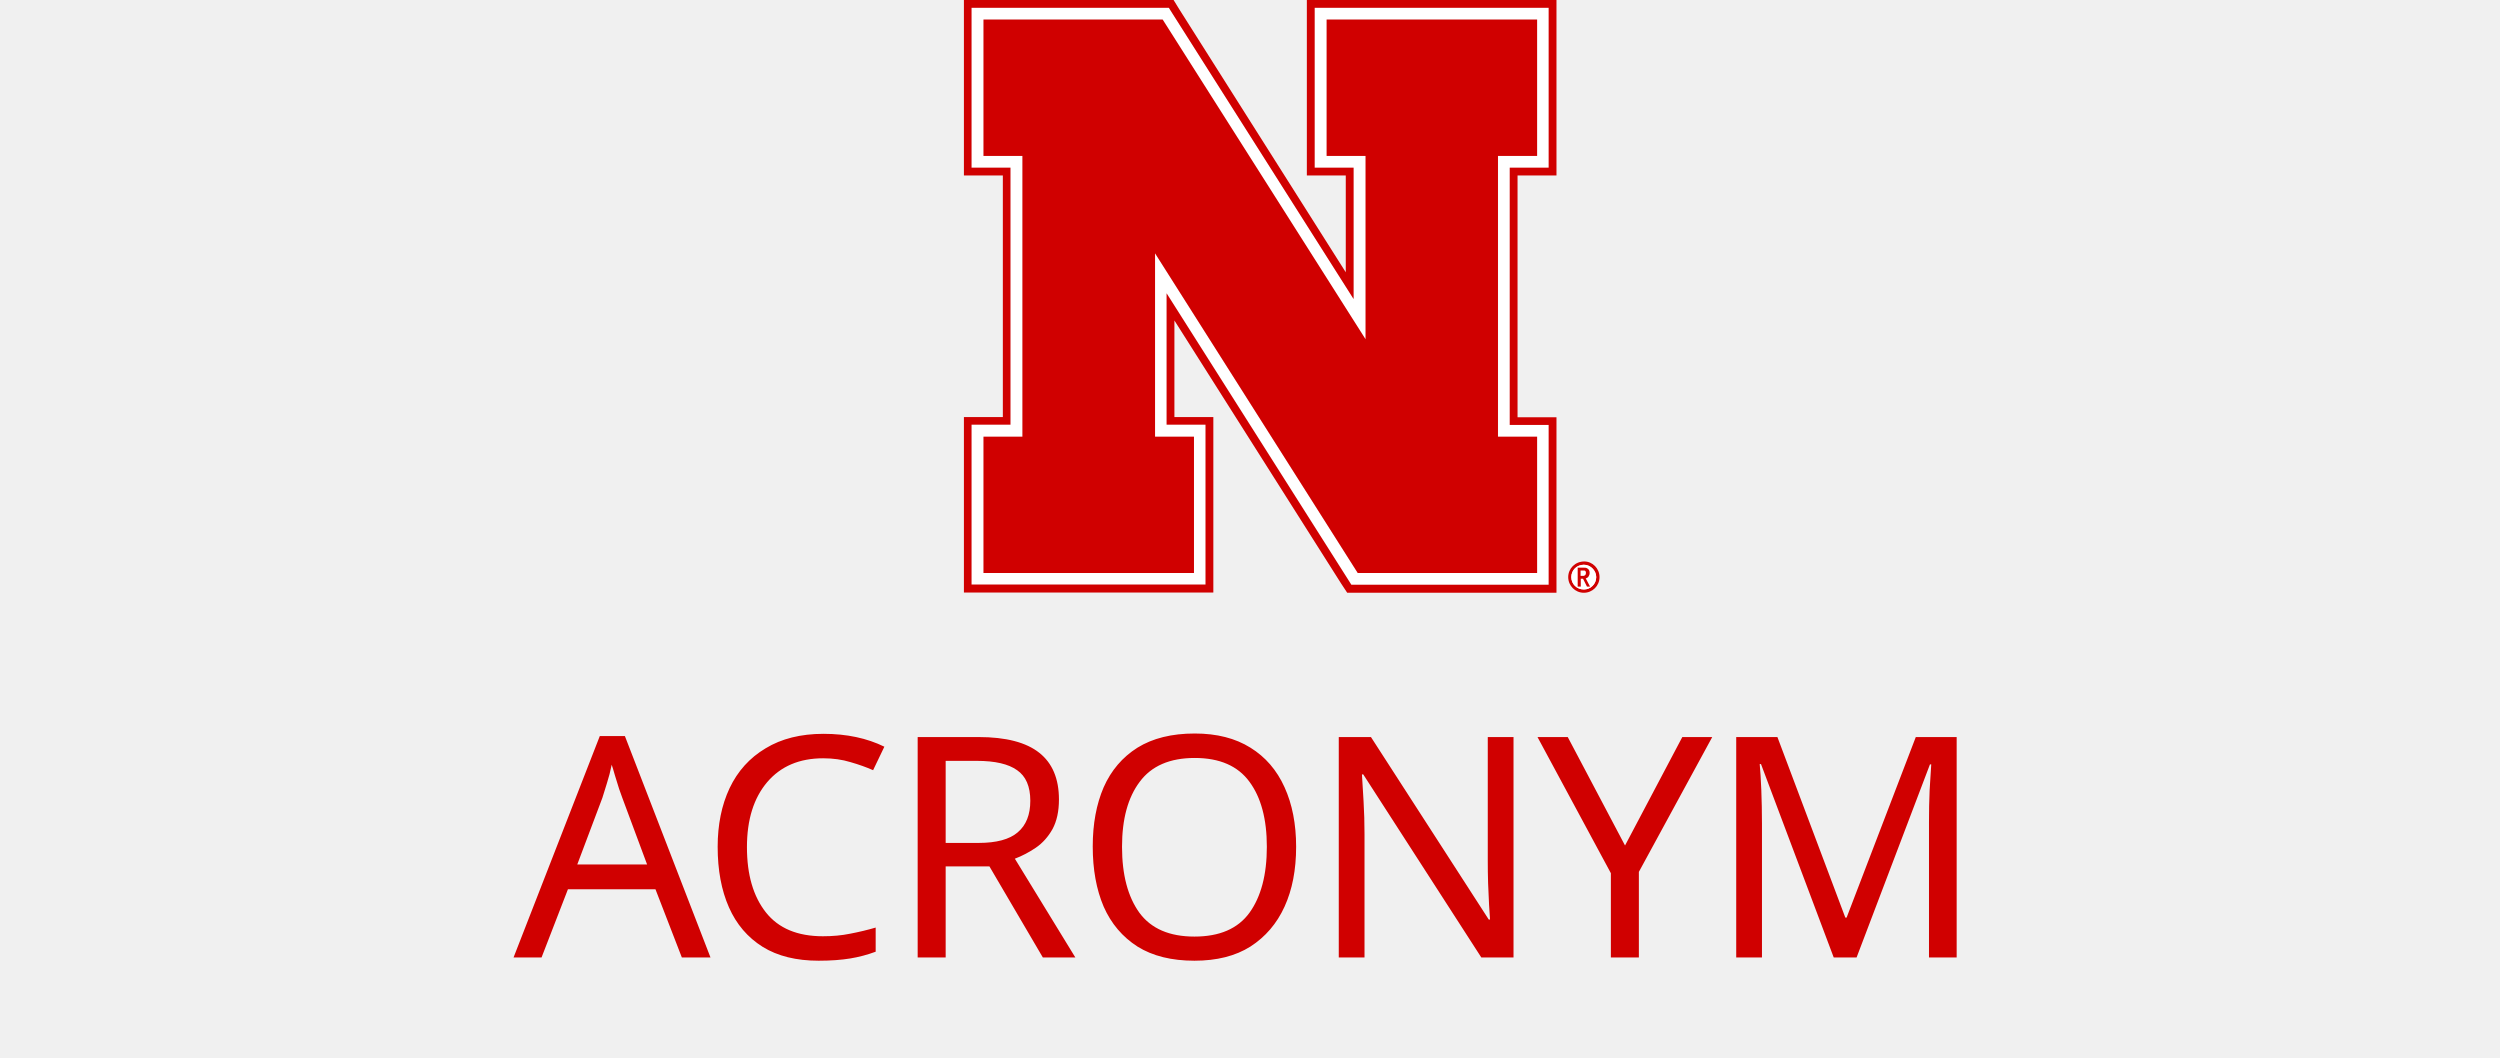
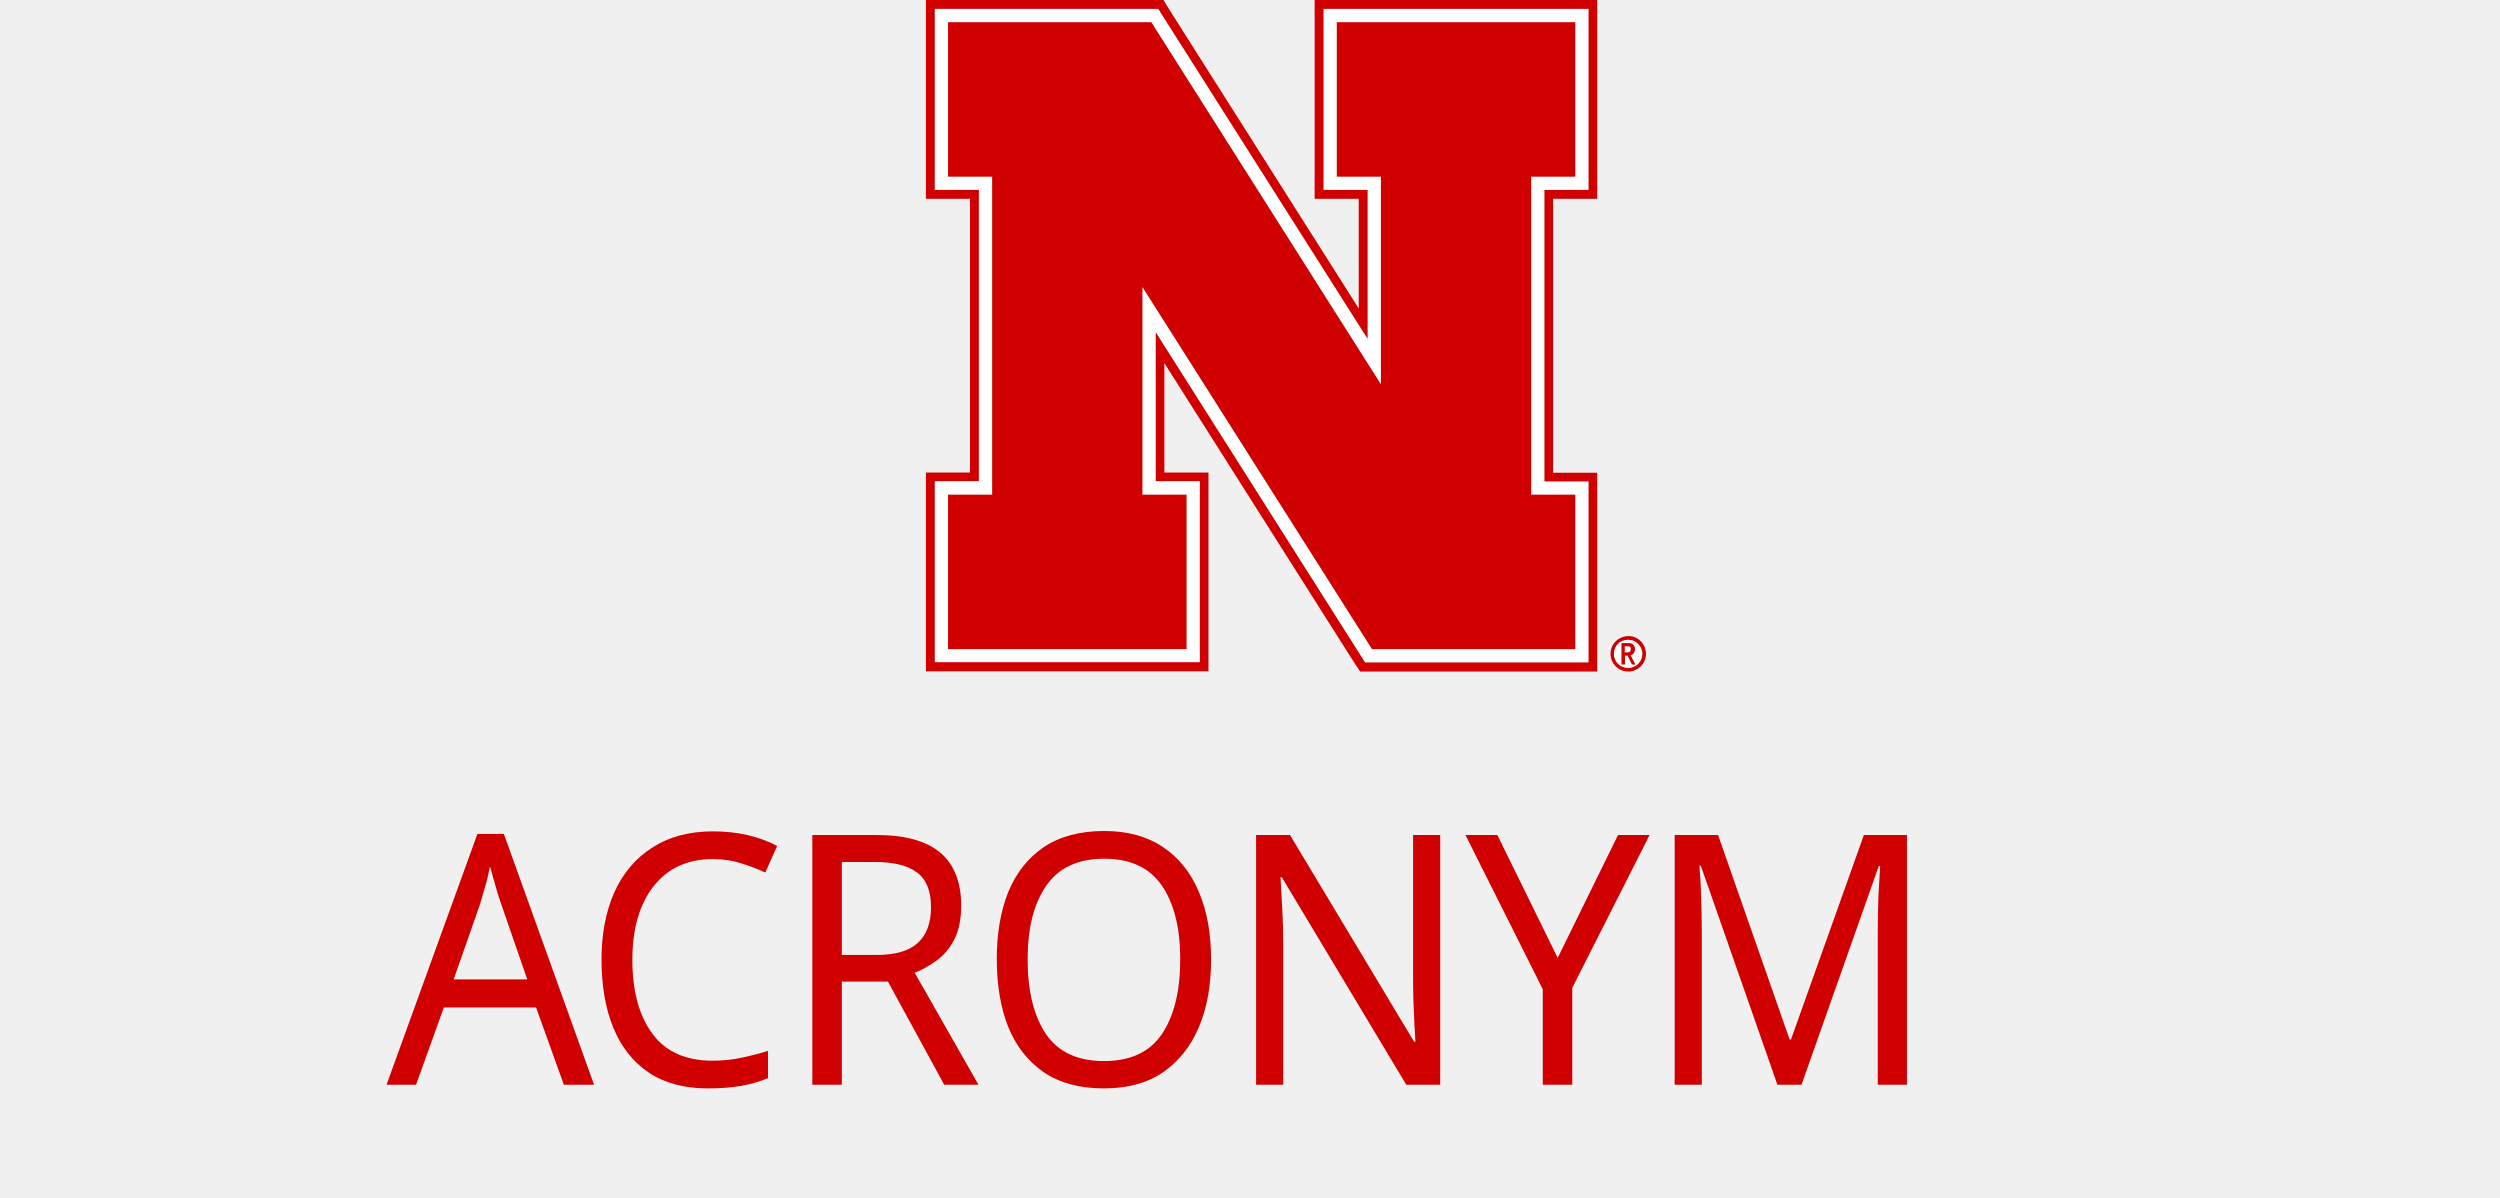
- <svg xmlns="http://www.w3.org/2000/svg" id="a" data-name="v_acronym" viewBox="0 0 121.38 51.33">
+ <svg xmlns="http://www.w3.org/2000/svg" data-name="v_acronym" viewBox="0 0 107.14 51.33">
  <g>
-     <path d="M76.9,28.62c-.34,0-.61-.26-.61-.6s.27-.6,.61-.6c.32,0,.6,.28,.6,.6s-.27,.6-.6,.6m.02-1.36c-.44,0-.78,.34-.78,.76s.34,.76,.76,.76,.76-.34,.76-.76-.34-.76-.74-.76" fill="#d00000" />
-     <path d="M76.9,28.62c-.34,0-.61-.26-.61-.6s.27-.6,.61-.6c.32,0,.6,.28,.6,.6,0,.34-.27,.6-.6,.6" fill="#fff" />
+     <path class="n_main_color" d="M69.78,28.62c-.34,0-.61-.26-.61-.6s.27-.6,.61-.6c.32,0,.6,.28,.6,.6s-.27,.6-.6,.6m.02-1.36c-.44,0-.78,.34-.78,.76s.34,.76,.76,.76,.76-.34,.76-.76-.34-.76-.74-.76" fill="#d00000" />
+     <path class="n_secondary_color" d="M69.78,28.62c-.34,0-.61-.26-.61-.6s.27-.6,.61-.6c.32,0,.6,.28,.6,.6,0,.34-.27,.6-.6,.6" fill="#fff" />
    <g>
-       <path d="M57.97,21.2v6.62h-10.22v-6.62h1.89V7.57h-1.89V.95h8.71l9.84,15.52V7.57h-1.89V.95h10.22V7.57h-1.89v13.63h1.89v6.62h-8.71l-9.84-15.52v8.9h1.89ZM74.63,.38h-10.79v7.76h1.89v6.38L56.93,.64l-.15-.27h-9.6v7.76h1.89v12.49h-1.89v7.76h11.36v-7.76h-1.89v-6.38l8.8,13.88,.17,.27h9.58v-7.76h-1.89V8.14h1.89V.38h-.57Z" fill="#fff" />
-       <polygon points="66.3 16.47 56.45 .95 47.75 .95 47.75 7.57 49.64 7.57 49.64 21.2 47.75 21.2 47.75 27.82 57.97 27.82 57.97 21.2 56.08 21.2 56.08 12.3 65.92 27.82 74.63 27.82 74.63 21.2 72.73 21.2 72.73 7.57 74.63 7.57 74.63 .95 64.41 .95 64.41 7.57 66.3 7.57 66.3 16.47" fill="#d00000" />
-       <path d="M75.19,.95v7.19h-1.89v12.49h1.89v7.76h-9.58l-.17-.27-8.8-13.88v6.38h1.89v7.76h-11.36v-7.76h1.89V8.14h-1.89V.38h9.58l.17,.27,8.8,13.87v-6.38h-1.89V.38h11.36V.95Zm-.57-.95h-11.17V8.52h1.89v4.7L57.25,.44l-.27-.44h-10.18V8.52h1.89v11.73h-1.89v8.52h12.11v-8.52h-1.89v-4.69l8.1,12.78,.29,.44h10.16v-8.52h-1.89V8.52h1.89V0h-.94Zm2.2,27.96h.07c.07-.02,.11-.05,.11-.15,0-.06-.02-.09-.07-.11h-.19v.26h.08Zm-.23-.4h.27c.11,0,.15,0,.21,.04,.07,.04,.11,.11,.11,.21,0,.08-.02,.13-.06,.19-.02,.04-.05,.04-.11,.08h-.02l.21,.4h-.15l-.19-.38h-.11v.38h-.15v-.91Z" fill="#d00000" />
-       <rect x="19.23" y="0" width="82.91" height="28.94" fill="none" />
+       <path class="n_secondary_color" d="M50.85,21.2v6.62h-10.22v-6.62h1.89V7.57h-1.89V.95h8.71l9.84,15.52V7.57h-1.89V.95h10.22V7.57h-1.89v13.63h1.89v6.62h-8.71l-9.84-15.52v8.9h1.89ZM67.51,.38h-10.79v7.76h1.89v6.38L49.81,.64l-.15-.27h-9.6v7.76h1.89v12.49h-1.89v7.76h11.36v-7.76h-1.89v-6.38l8.8,13.88,.17,.27h9.58v-7.76h-1.89V8.14h1.89V.38h-.57Z" fill="#fff" />
+       <polygon class="n_main_color" points="59.18 16.47 49.34 .95 40.63 .95 40.63 7.57 42.52 7.57 42.52 21.2 40.63 21.2 40.63 27.82 50.85 27.82 50.85 21.2 48.96 21.2 48.96 12.3 58.8 27.82 67.51 27.82 67.51 21.2 65.62 21.2 65.62 7.57 67.51 7.57 67.51 .95 57.29 .95 57.29 7.57 59.18 7.57 59.18 16.47" fill="#d00000" />
+       <path class="n_main_color" d="M68.08,.95v7.19h-1.89v12.49h1.89v7.76h-9.58l-.17-.27-8.8-13.88v6.38h1.89v7.76h-11.36v-7.76h1.89V8.14h-1.89V.38h9.58l.17,.27,8.8,13.87v-6.38h-1.89V.38h11.36V.95Zm-.57-.95h-11.17V8.52h1.89v4.7L50.13,.44l-.27-.44h-10.18V8.52h1.89v11.73h-1.89v8.52h12.11v-8.52h-1.89v-4.69l8.1,12.78,.29,.44h10.16v-8.52h-1.89V8.52h1.89V0h-.94Zm2.2,27.96h.07c.07-.02,.11-.05,.11-.15,0-.06-.02-.09-.07-.11h-.19v.26h.08Zm-.23-.4h.27c.11,0,.15,0,.21,.04,.07,.04,.11,.11,.11,.21,0,.08-.02,.13-.06,.19-.02,.04-.05,.04-.11,.08h-.02l.21,.4h-.15l-.19-.38h-.11v.38h-.15v-.91Z" fill="#d00000" />
    </g>
  </g>
-   <text style="text-align: center;" text-anchor="middle" fill="#d00000" font-family="Oswald-Medium, Oswald" font-size="15" letter-spacing="-.02em">
-     <tspan x="60.69" y="46.49" class="acronym_first_line">ACRONYM</tspan>
+   <text style="text-align: center; transform-origin: center center;" text-anchor="middle" transform="scale(.93 1)" class="text_main_color" fill="#d00000" font-family="Oswald-Medium, Oswald" font-size="15" letter-spacing="-.02em">
+     <tspan class="acronym_first_line" x="53.57" y="46.49">ACRONYM</tspan>
  </text>
</svg>
